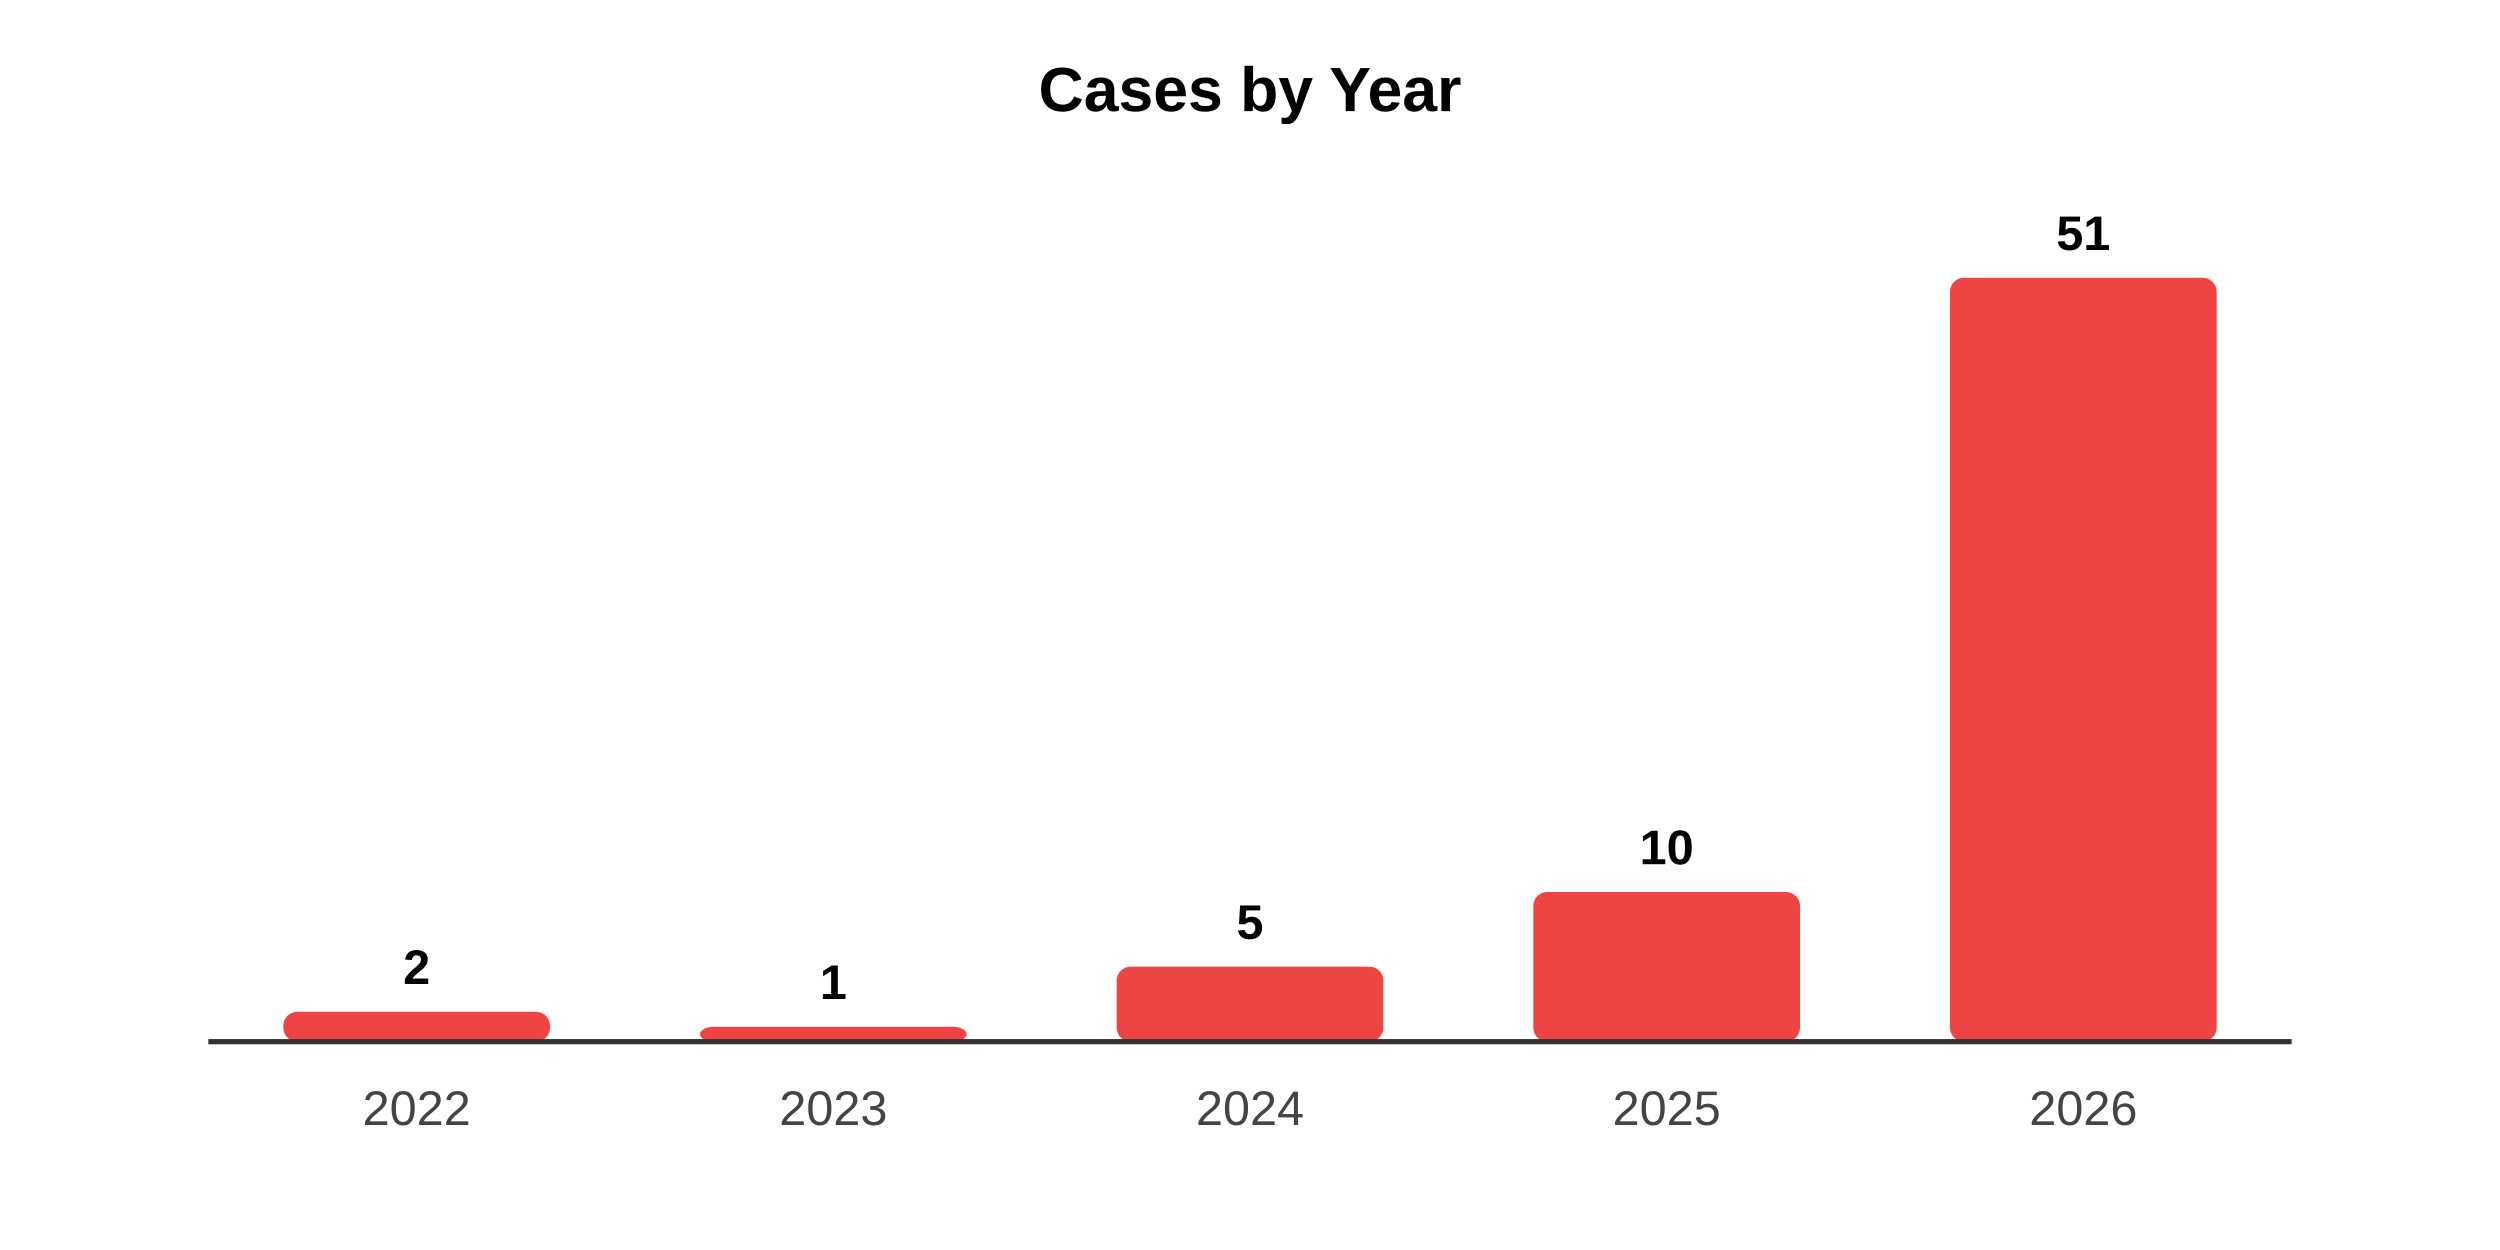
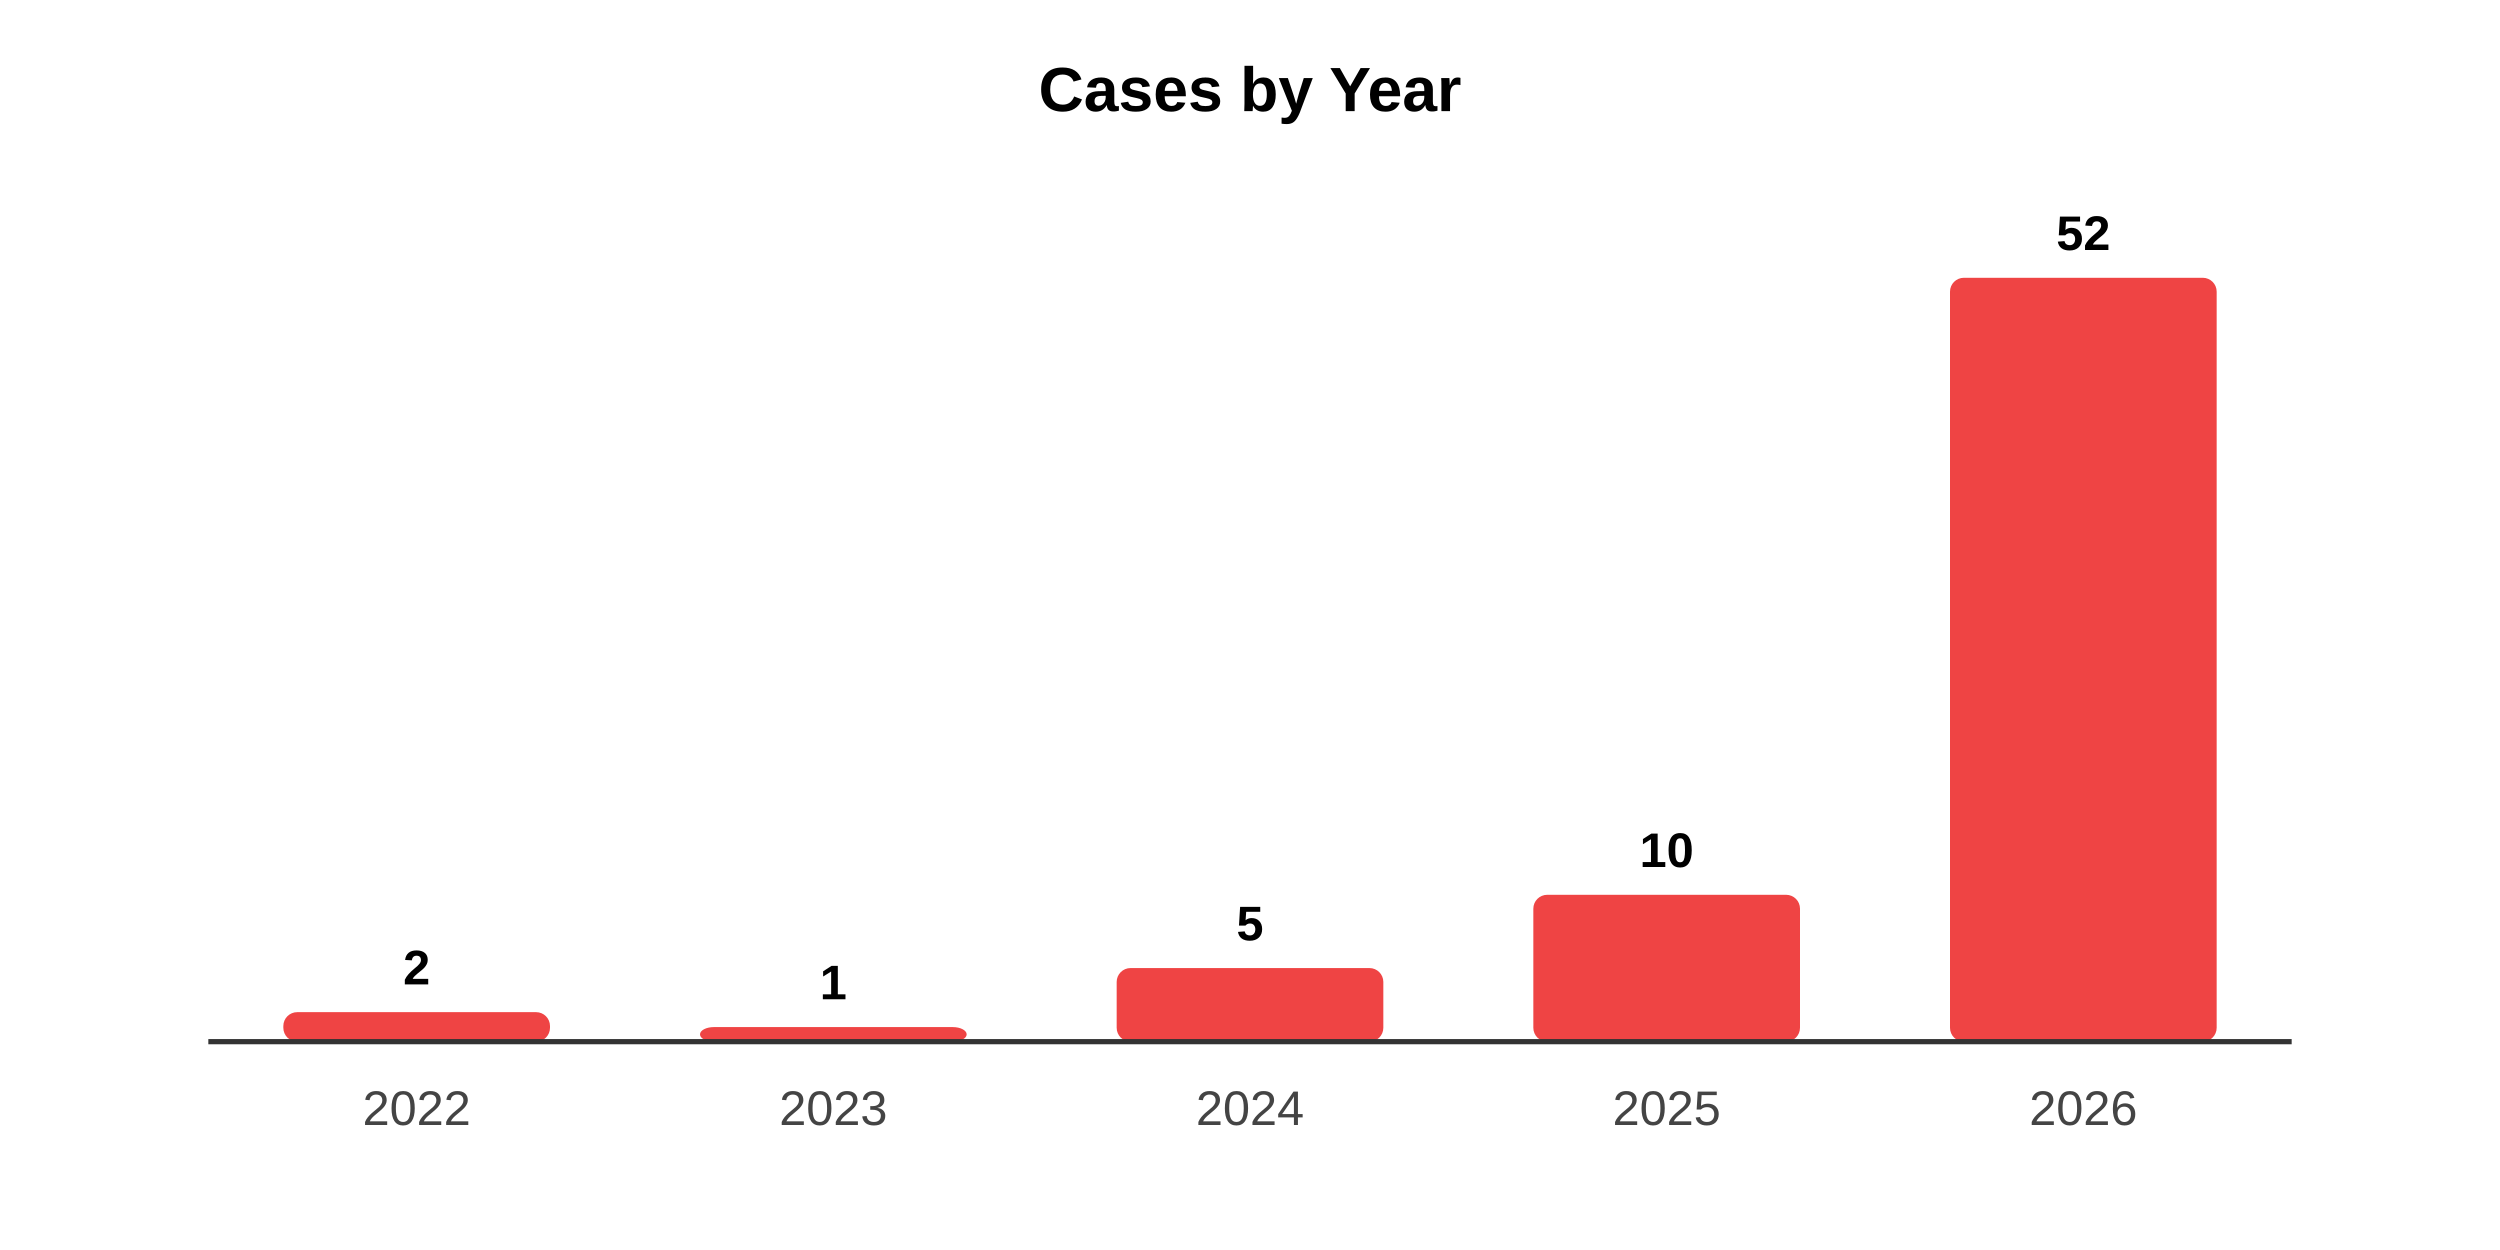
<svg xmlns="http://www.w3.org/2000/svg" width="720" height="360" viewBox="0 0 720 360" preserveAspectRatio="xMidYMid meet" font-family="Arial, Helvetica, sans-serif">
  <text x="360.0" y="32" text-anchor="middle" font-size="18" font-weight="700">Cases by Year</text>
-   <rect x="81.6" y="291.4" width="76.8" height="8.6" rx="4" fill="#ef4444" />
-   <text x="120.0" y="283.4" text-anchor="middle" font-size="14" font-weight="700">2</text>
+   <rect x="81.6" y="291.5" width="76.8" height="8.5" rx="4" fill="#ef4444" />
+   <text x="120.0" y="283.5" text-anchor="middle" font-size="14" font-weight="700">2</text>
  <text x="120.0" y="324" text-anchor="middle" font-size="14" fill="#444">2022</text>
-   <rect x="201.6" y="295.7" width="76.8" height="4.3" rx="4" fill="#ef4444" />
-   <text x="240.0" y="287.7" text-anchor="middle" font-size="14" font-weight="700">1</text>
+   <rect x="201.6" y="295.8" width="76.8" height="4.2" rx="4" fill="#ef4444" />
+   <text x="240.0" y="287.8" text-anchor="middle" font-size="14" font-weight="700">1</text>
  <text x="240.0" y="324" text-anchor="middle" font-size="14" fill="#444">2023</text>
-   <rect x="321.6" y="278.4" width="76.8" height="21.6" rx="4" fill="#ef4444" />
-   <text x="360.0" y="270.4" text-anchor="middle" font-size="14" font-weight="700">5</text>
+   <rect x="321.6" y="278.8" width="76.8" height="21.2" rx="4" fill="#ef4444" />
+   <text x="360.0" y="270.8" text-anchor="middle" font-size="14" font-weight="700">5</text>
  <text x="360.0" y="324" text-anchor="middle" font-size="14" fill="#444">2024</text>
-   <rect x="441.6" y="256.9" width="76.8" height="43.1" rx="4" fill="#ef4444" />
-   <text x="480.0" y="248.9" text-anchor="middle" font-size="14" font-weight="700">10</text>
+   <rect x="441.6" y="257.7" width="76.8" height="42.3" rx="4" fill="#ef4444" />
+   <text x="480.0" y="249.7" text-anchor="middle" font-size="14" font-weight="700">10</text>
  <text x="480.0" y="324" text-anchor="middle" font-size="14" fill="#444">2025</text>
  <rect x="561.6" y="80.0" width="76.8" height="220.0" rx="4" fill="#ef4444" />
-   <text x="600.0" y="72.0" text-anchor="middle" font-size="14" font-weight="700">51</text>
+   <text x="600.0" y="72.0" text-anchor="middle" font-size="14" font-weight="700">52</text>
  <text x="600.0" y="324" text-anchor="middle" font-size="14" fill="#444">2026</text>
  <line x1="60" y1="300" x2="660" y2="300" stroke="#333" stroke-width="1.5" />
</svg>
